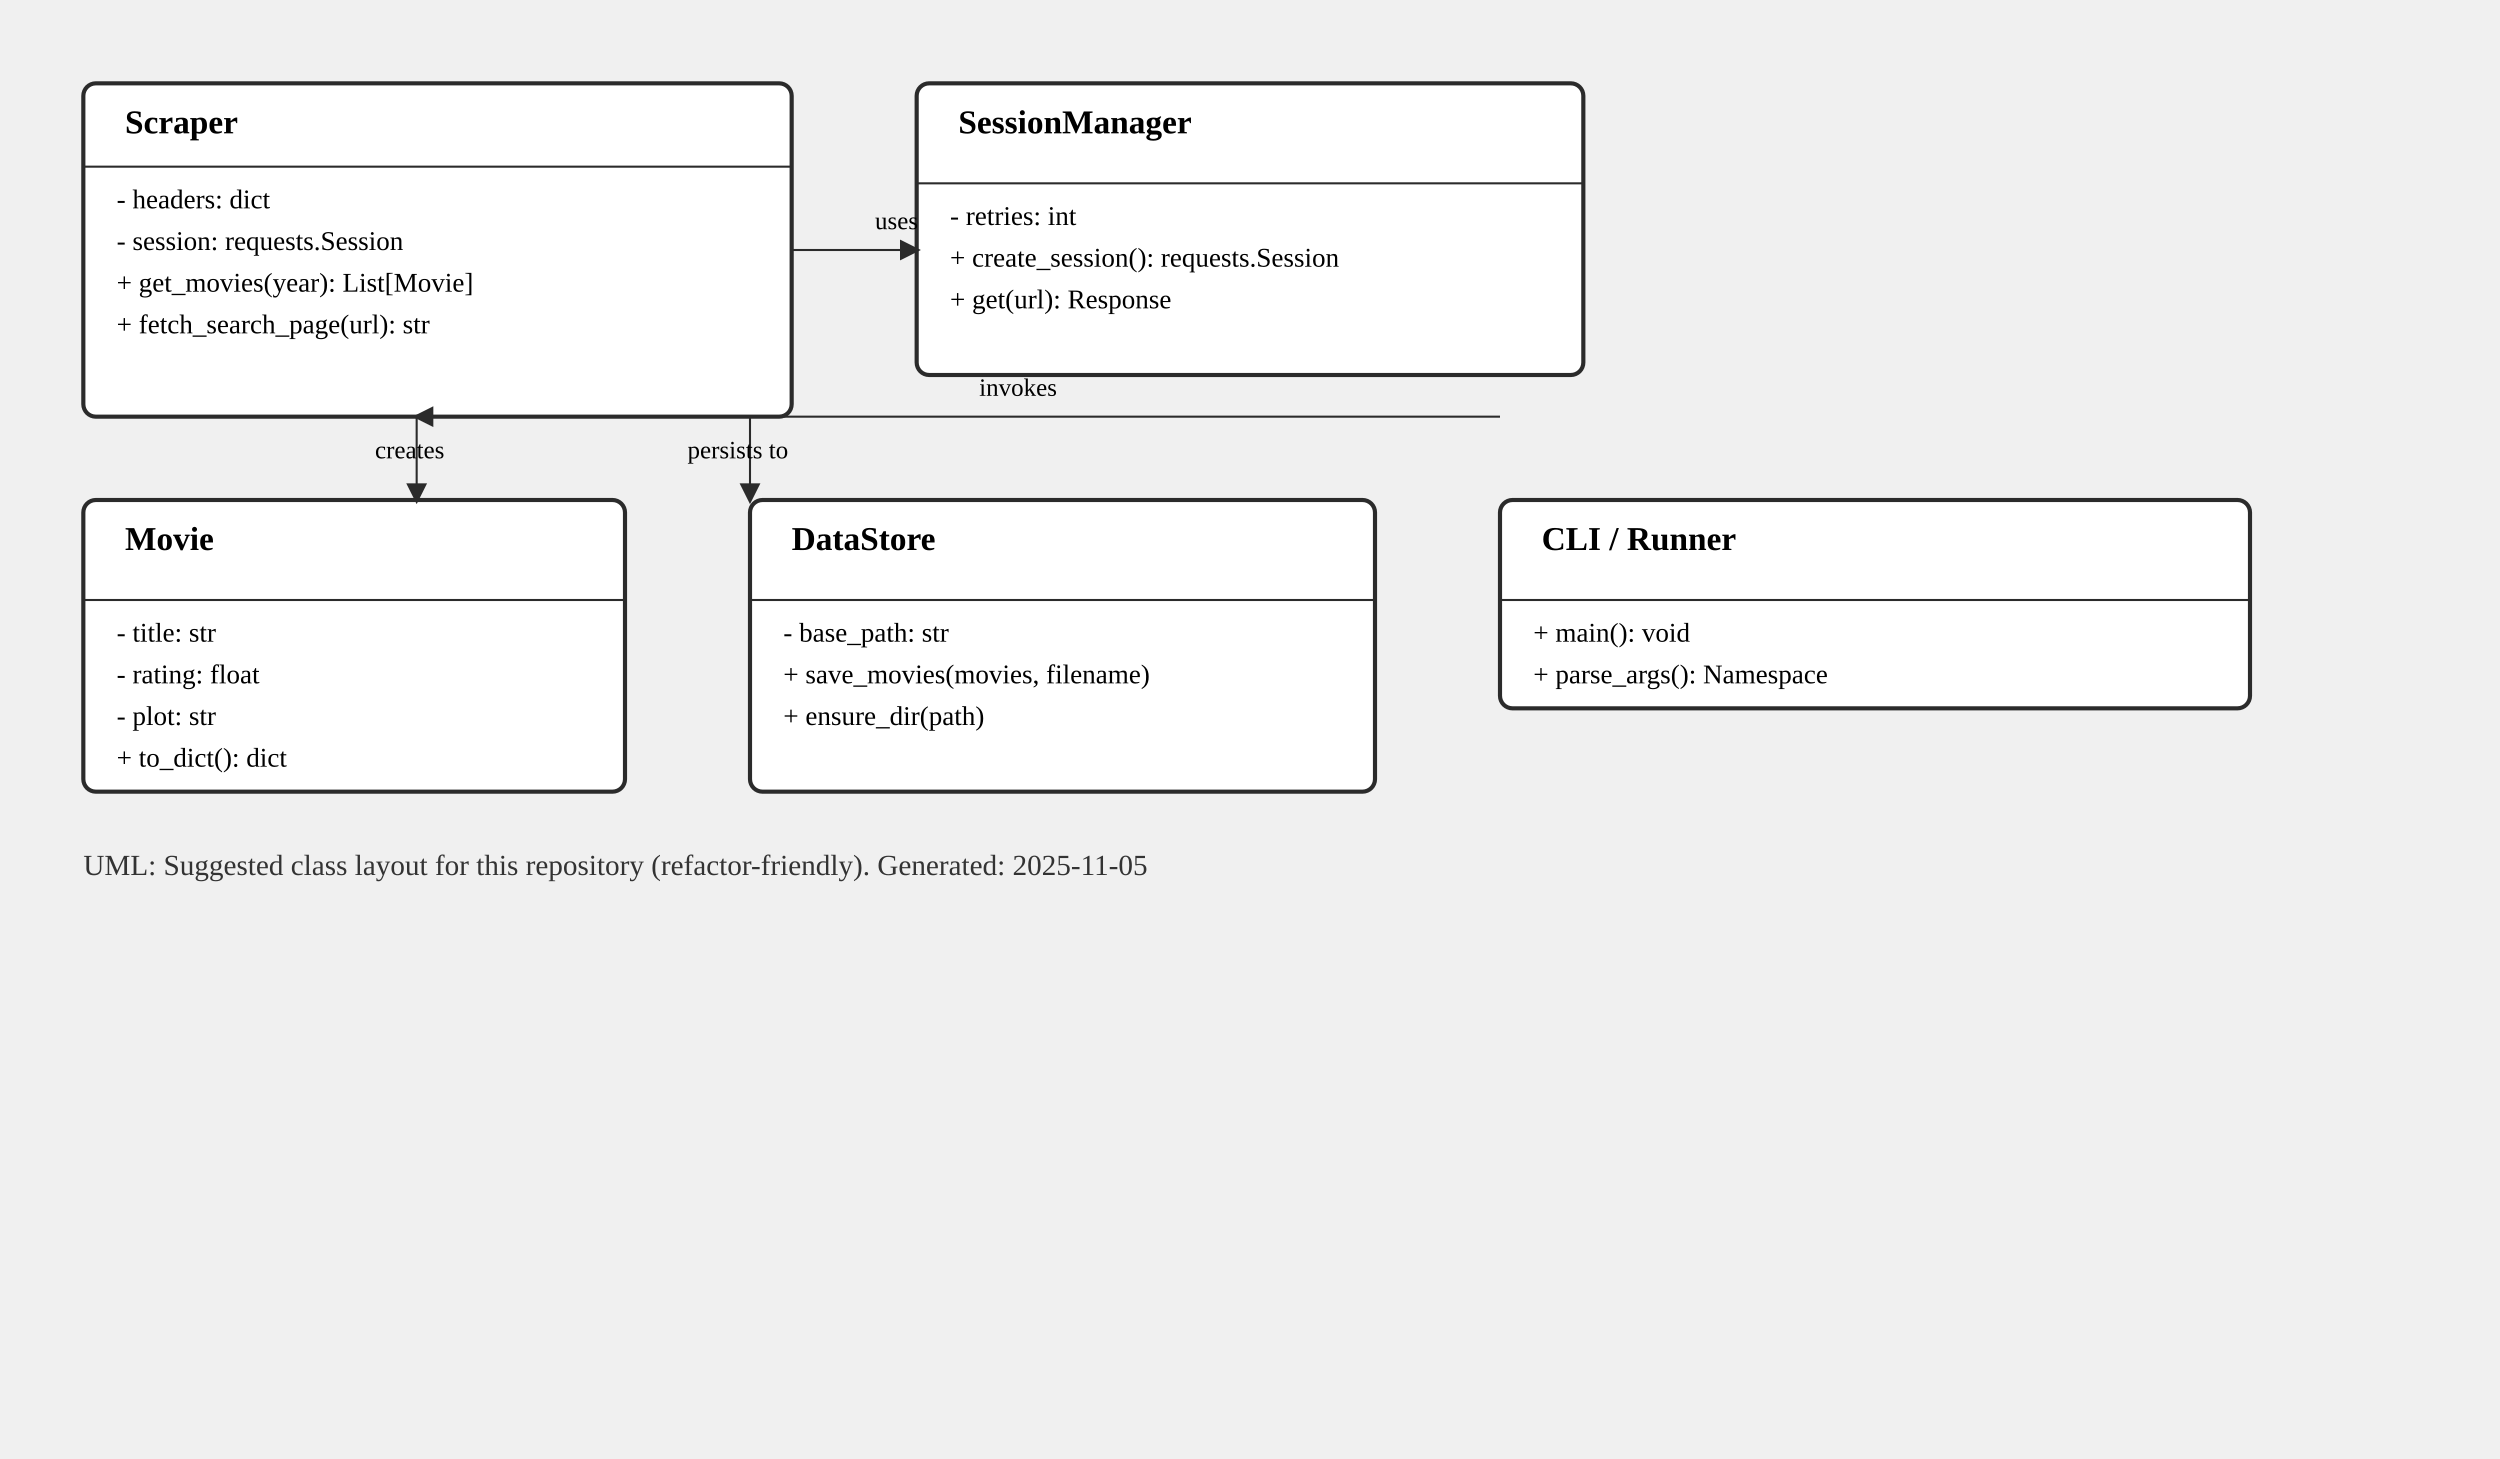
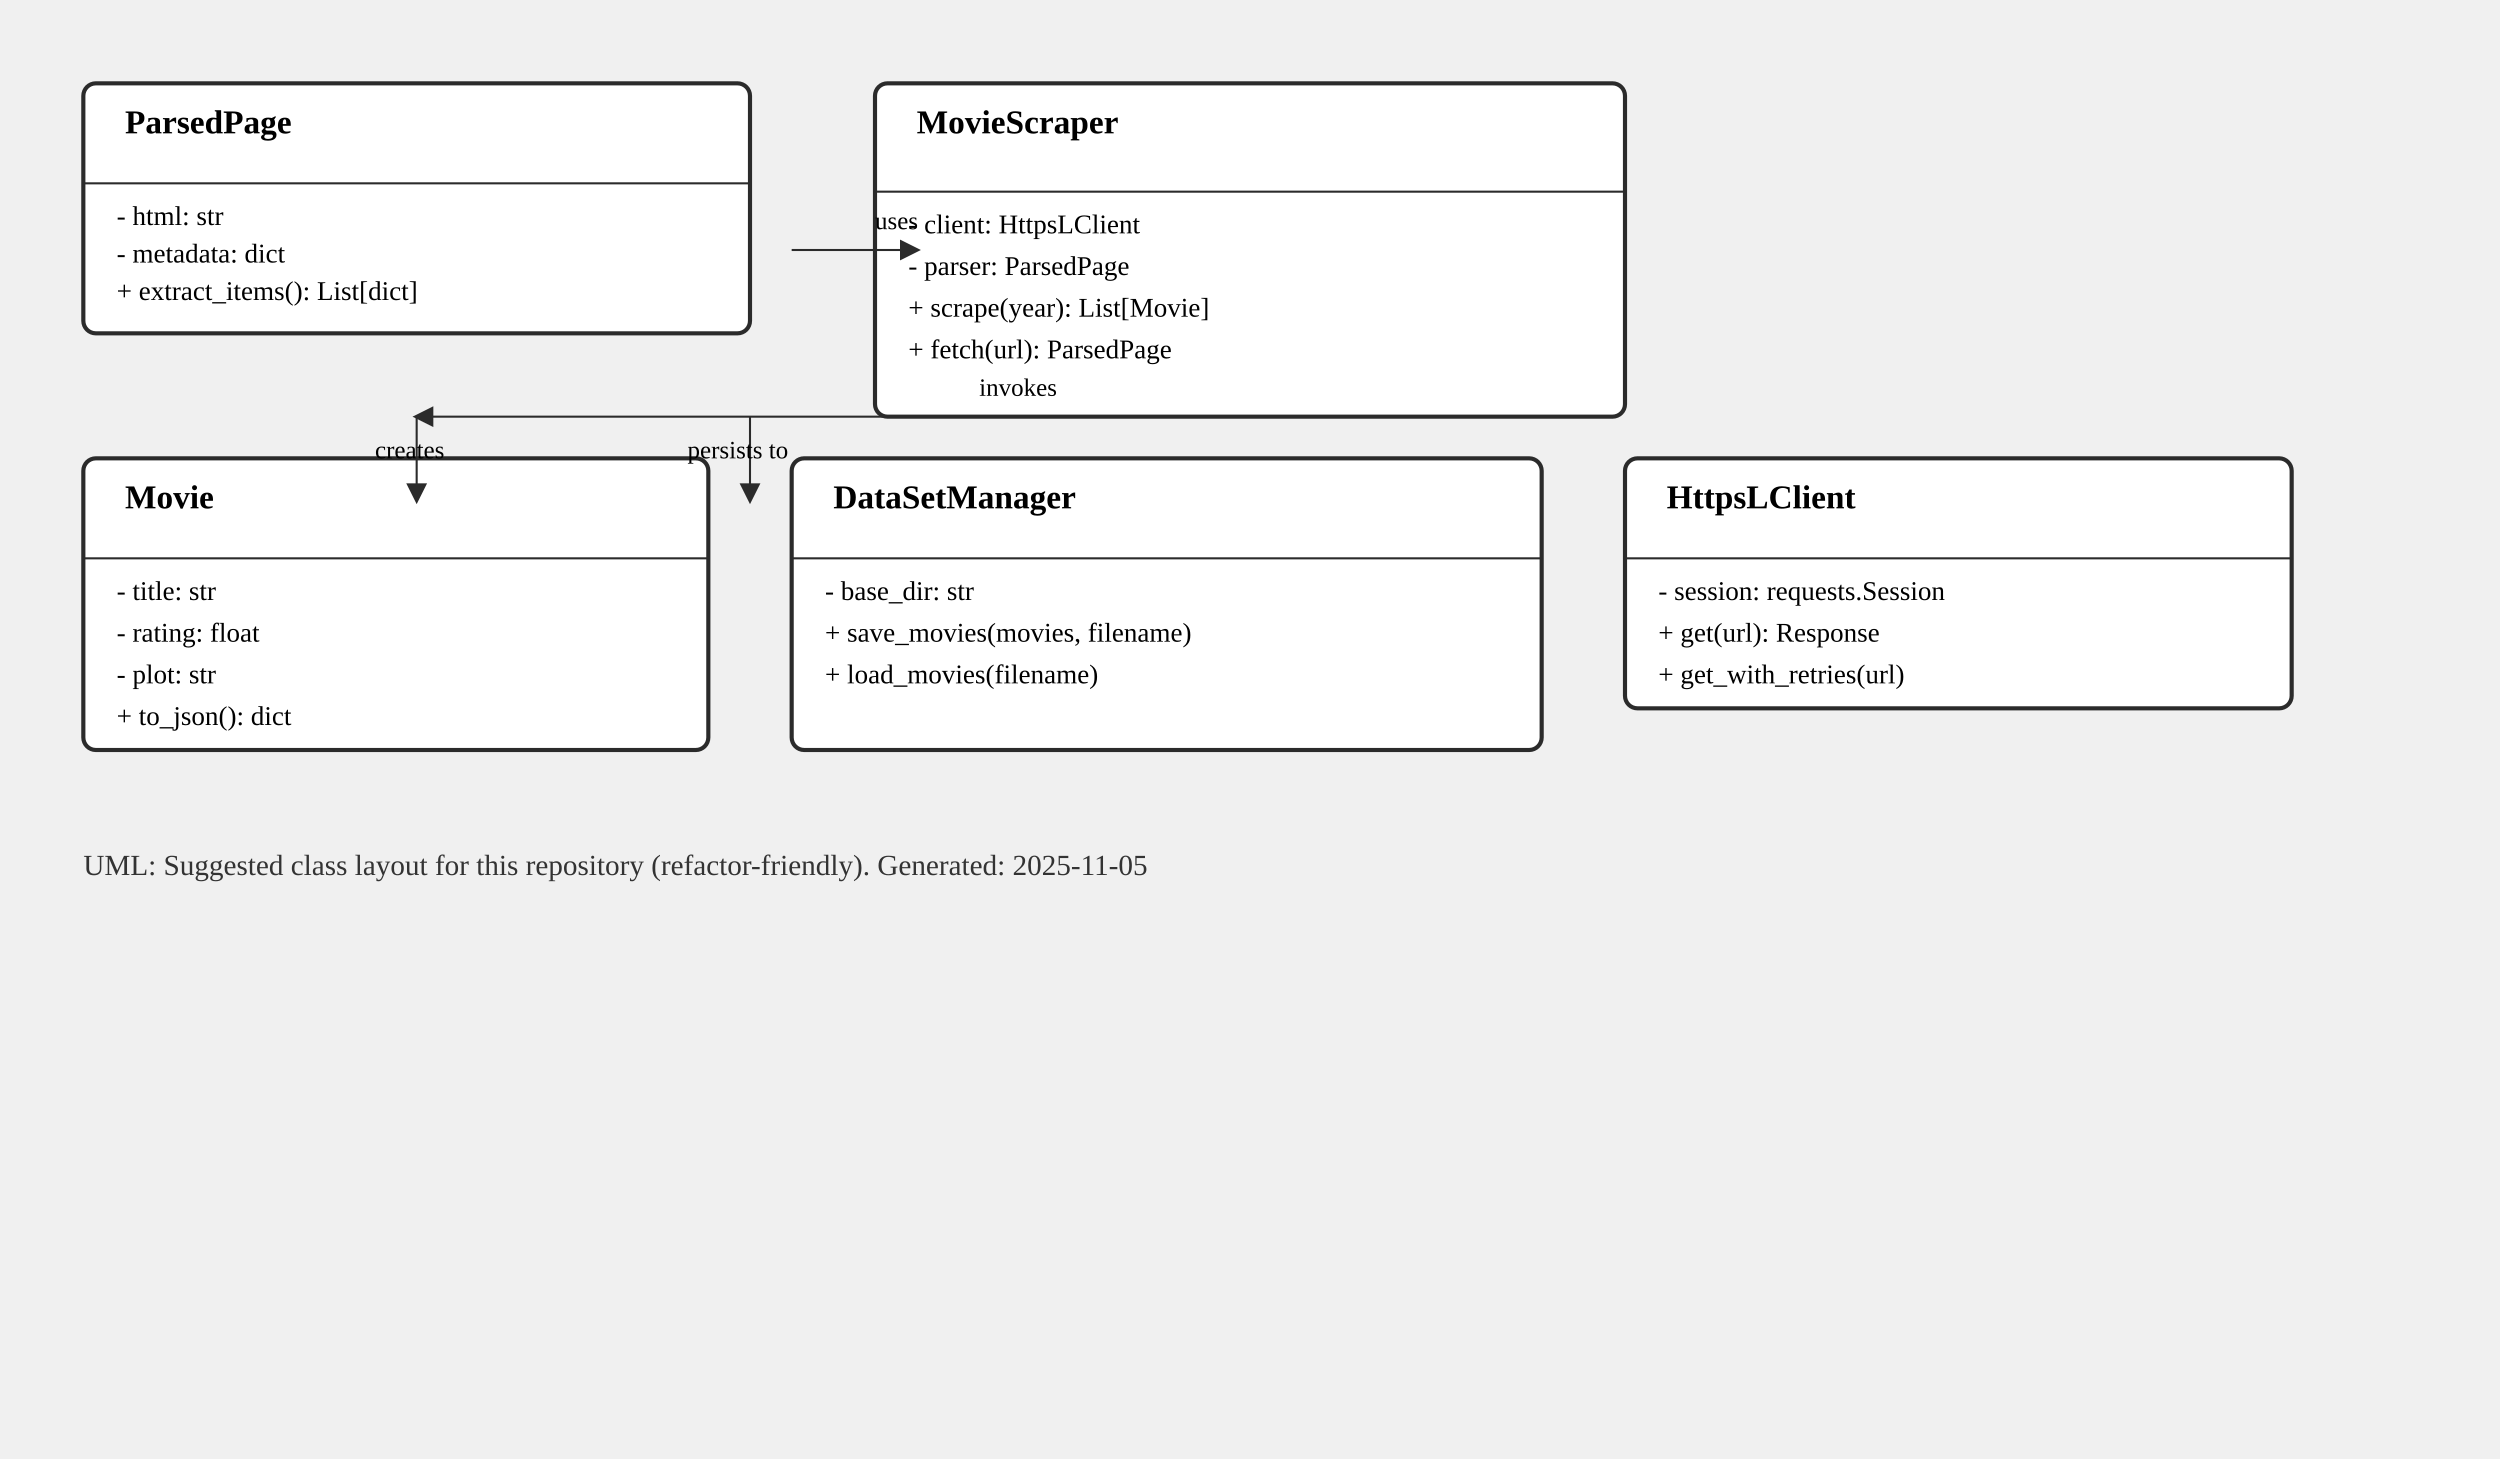
<svg xmlns="http://www.w3.org/2000/svg" width="1200" height="700" viewBox="0 0 1200 700">
  <style>
    .cls { fill:#fff; stroke:#2b2b2b; stroke-width:2; font-family: Arial, Helvetica, sans-serif }
    .title { font-weight:700; font-size:16px }
    .section { font-size:13px }
    .strokebox { stroke:#123; }
  </style>
  <g>
-     <rect x="40" y="40" width="340" height="160" rx="6" class="cls" />
-     <text x="60" y="64" class="title">Scraper</text>
-     <line x1="40" y1="80" x2="380" y2="80" stroke="#2b2b2b" />
-     <text x="56" y="100" class="section">- headers: dict</text>
-     <text x="56" y="120" class="section">- session: requests.Session</text>
-     <text x="56" y="140" class="section">+ get_movies(year): List[Movie]</text>
-     <text x="56" y="160" class="section">+ fetch_search_page(url): str</text>
+     <rect x="40" y="40" width="320" height="120" rx="6" class="cls" />
+     <text x="60" y="64" class="title">ParsedPage</text>
+     <line x1="40" y1="88" x2="360" y2="88" stroke="#2b2b2b" />
+     <text x="56" y="108" class="section">- html: str</text>
+     <text x="56" y="126" class="section">- metadata: dict</text>
+     <text x="56" y="144" class="section">+ extract_items(): List[dict]</text>
  </g>
  <g>
-     <rect x="440" y="40" width="320" height="140" rx="6" class="cls" />
-     <text x="460" y="64" class="title">SessionManager</text>
-     <line x1="440" y1="88" x2="760" y2="88" stroke="#2b2b2b" />
-     <text x="456" y="108" class="section">- retries: int</text>
-     <text x="456" y="128" class="section">+ create_session(): requests.Session</text>
-     <text x="456" y="148" class="section">+ get(url): Response</text>
+     <rect x="420" y="40" width="360" height="160" rx="6" class="cls" />
+     <text x="440" y="64" class="title">MovieScraper</text>
+     <line x1="420" y1="92" x2="780" y2="92" stroke="#2b2b2b" />
+     <text x="436" y="112" class="section">- client: HttpsLClient</text>
+     <text x="436" y="132" class="section">- parser: ParsedPage</text>
+     <text x="436" y="152" class="section">+ scrape(year): List[Movie]</text>
+     <text x="436" y="172" class="section">+ fetch(url): ParsedPage</text>
  </g>
  <g>
-     <rect x="40" y="240" width="260" height="140" rx="6" class="cls" />
-     <text x="60" y="264" class="title">Movie</text>
-     <line x1="40" y1="288" x2="300" y2="288" stroke="#2b2b2b" />
-     <text x="56" y="308" class="section">- title: str</text>
-     <text x="56" y="328" class="section">- rating: float</text>
-     <text x="56" y="348" class="section">- plot: str</text>
-     <text x="56" y="368" class="section">+ to_dict(): dict</text>
+     <rect x="40" y="220" width="300" height="140" rx="6" class="cls" />
+     <text x="60" y="244" class="title">Movie</text>
+     <line x1="40" y1="268" x2="340" y2="268" stroke="#2b2b2b" />
+     <text x="56" y="288" class="section">- title: str</text>
+     <text x="56" y="308" class="section">- rating: float</text>
+     <text x="56" y="328" class="section">- plot: str</text>
+     <text x="56" y="348" class="section">+ to_json(): dict</text>
  </g>
  <g>
-     <rect x="360" y="240" width="300" height="140" rx="6" class="cls" />
-     <text x="380" y="264" class="title">DataStore</text>
-     <line x1="360" y1="288" x2="660" y2="288" stroke="#2b2b2b" />
-     <text x="376" y="308" class="section">- base_path: str</text>
-     <text x="376" y="328" class="section">+ save_movies(movies, filename)</text>
-     <text x="376" y="348" class="section">+ ensure_dir(path)</text>
+     <rect x="380" y="220" width="360" height="140" rx="6" class="cls" />
+     <text x="400" y="244" class="title">DataSetManager</text>
+     <line x1="380" y1="268" x2="740" y2="268" stroke="#2b2b2b" />
+     <text x="396" y="288" class="section">- base_dir: str</text>
+     <text x="396" y="308" class="section">+ save_movies(movies, filename)</text>
+     <text x="396" y="328" class="section">+ load_movies(filename)</text>
  </g>
  <g>
-     <rect x="720" y="240" width="360" height="100" rx="6" class="cls" />
-     <text x="740" y="264" class="title">CLI / Runner</text>
-     <line x1="720" y1="288" x2="1080" y2="288" stroke="#2b2b2b" />
-     <text x="736" y="308" class="section">+ main(): void</text>
-     <text x="736" y="328" class="section">+ parse_args(): Namespace</text>
+     <rect x="780" y="220" width="320" height="120" rx="6" class="cls" />
+     <text x="800" y="244" class="title">HttpsLClient</text>
+     <line x1="780" y1="268" x2="1100" y2="268" stroke="#2b2b2b" />
+     <text x="796" y="288" class="section">- session: requests.Session</text>
+     <text x="796" y="308" class="section">+ get(url): Response</text>
+     <text x="796" y="328" class="section">+ get_with_retries(url)</text>
  </g>
  <defs>
    <marker id="arrow" markerWidth="10" markerHeight="10" refX="8" refY="5" orient="auto">
      <path d="M0,0 L10,5 L0,10 z" fill="#2b2b2b" />
    </marker>
  </defs>
  <line x1="380" y1="120" x2="440" y2="120" stroke="#2b2b2b" marker-end="url(#arrow)" />
  <text x="420" y="110" font-size="12">uses</text>
  <line x1="200" y1="200" x2="200" y2="240" stroke="#2b2b2b" marker-end="url(#arrow)" />
  <text x="180" y="220" font-size="12">creates</text>
  <line x1="360" y1="200" x2="360" y2="240" stroke="#2b2b2b" marker-end="url(#arrow)" />
  <text x="330" y="220" font-size="12">persists to</text>
  <line x1="720" y1="200" x2="200" y2="200" stroke="#2b2b2b" marker-end="url(#arrow)" />
  <text x="470" y="190" font-size="12">invokes</text>
  <text x="40" y="420" font-size="14" fill="#333">UML: Suggested class layout for this repository (refactor-friendly). Generated: 2025-11-05</text>
</svg>
